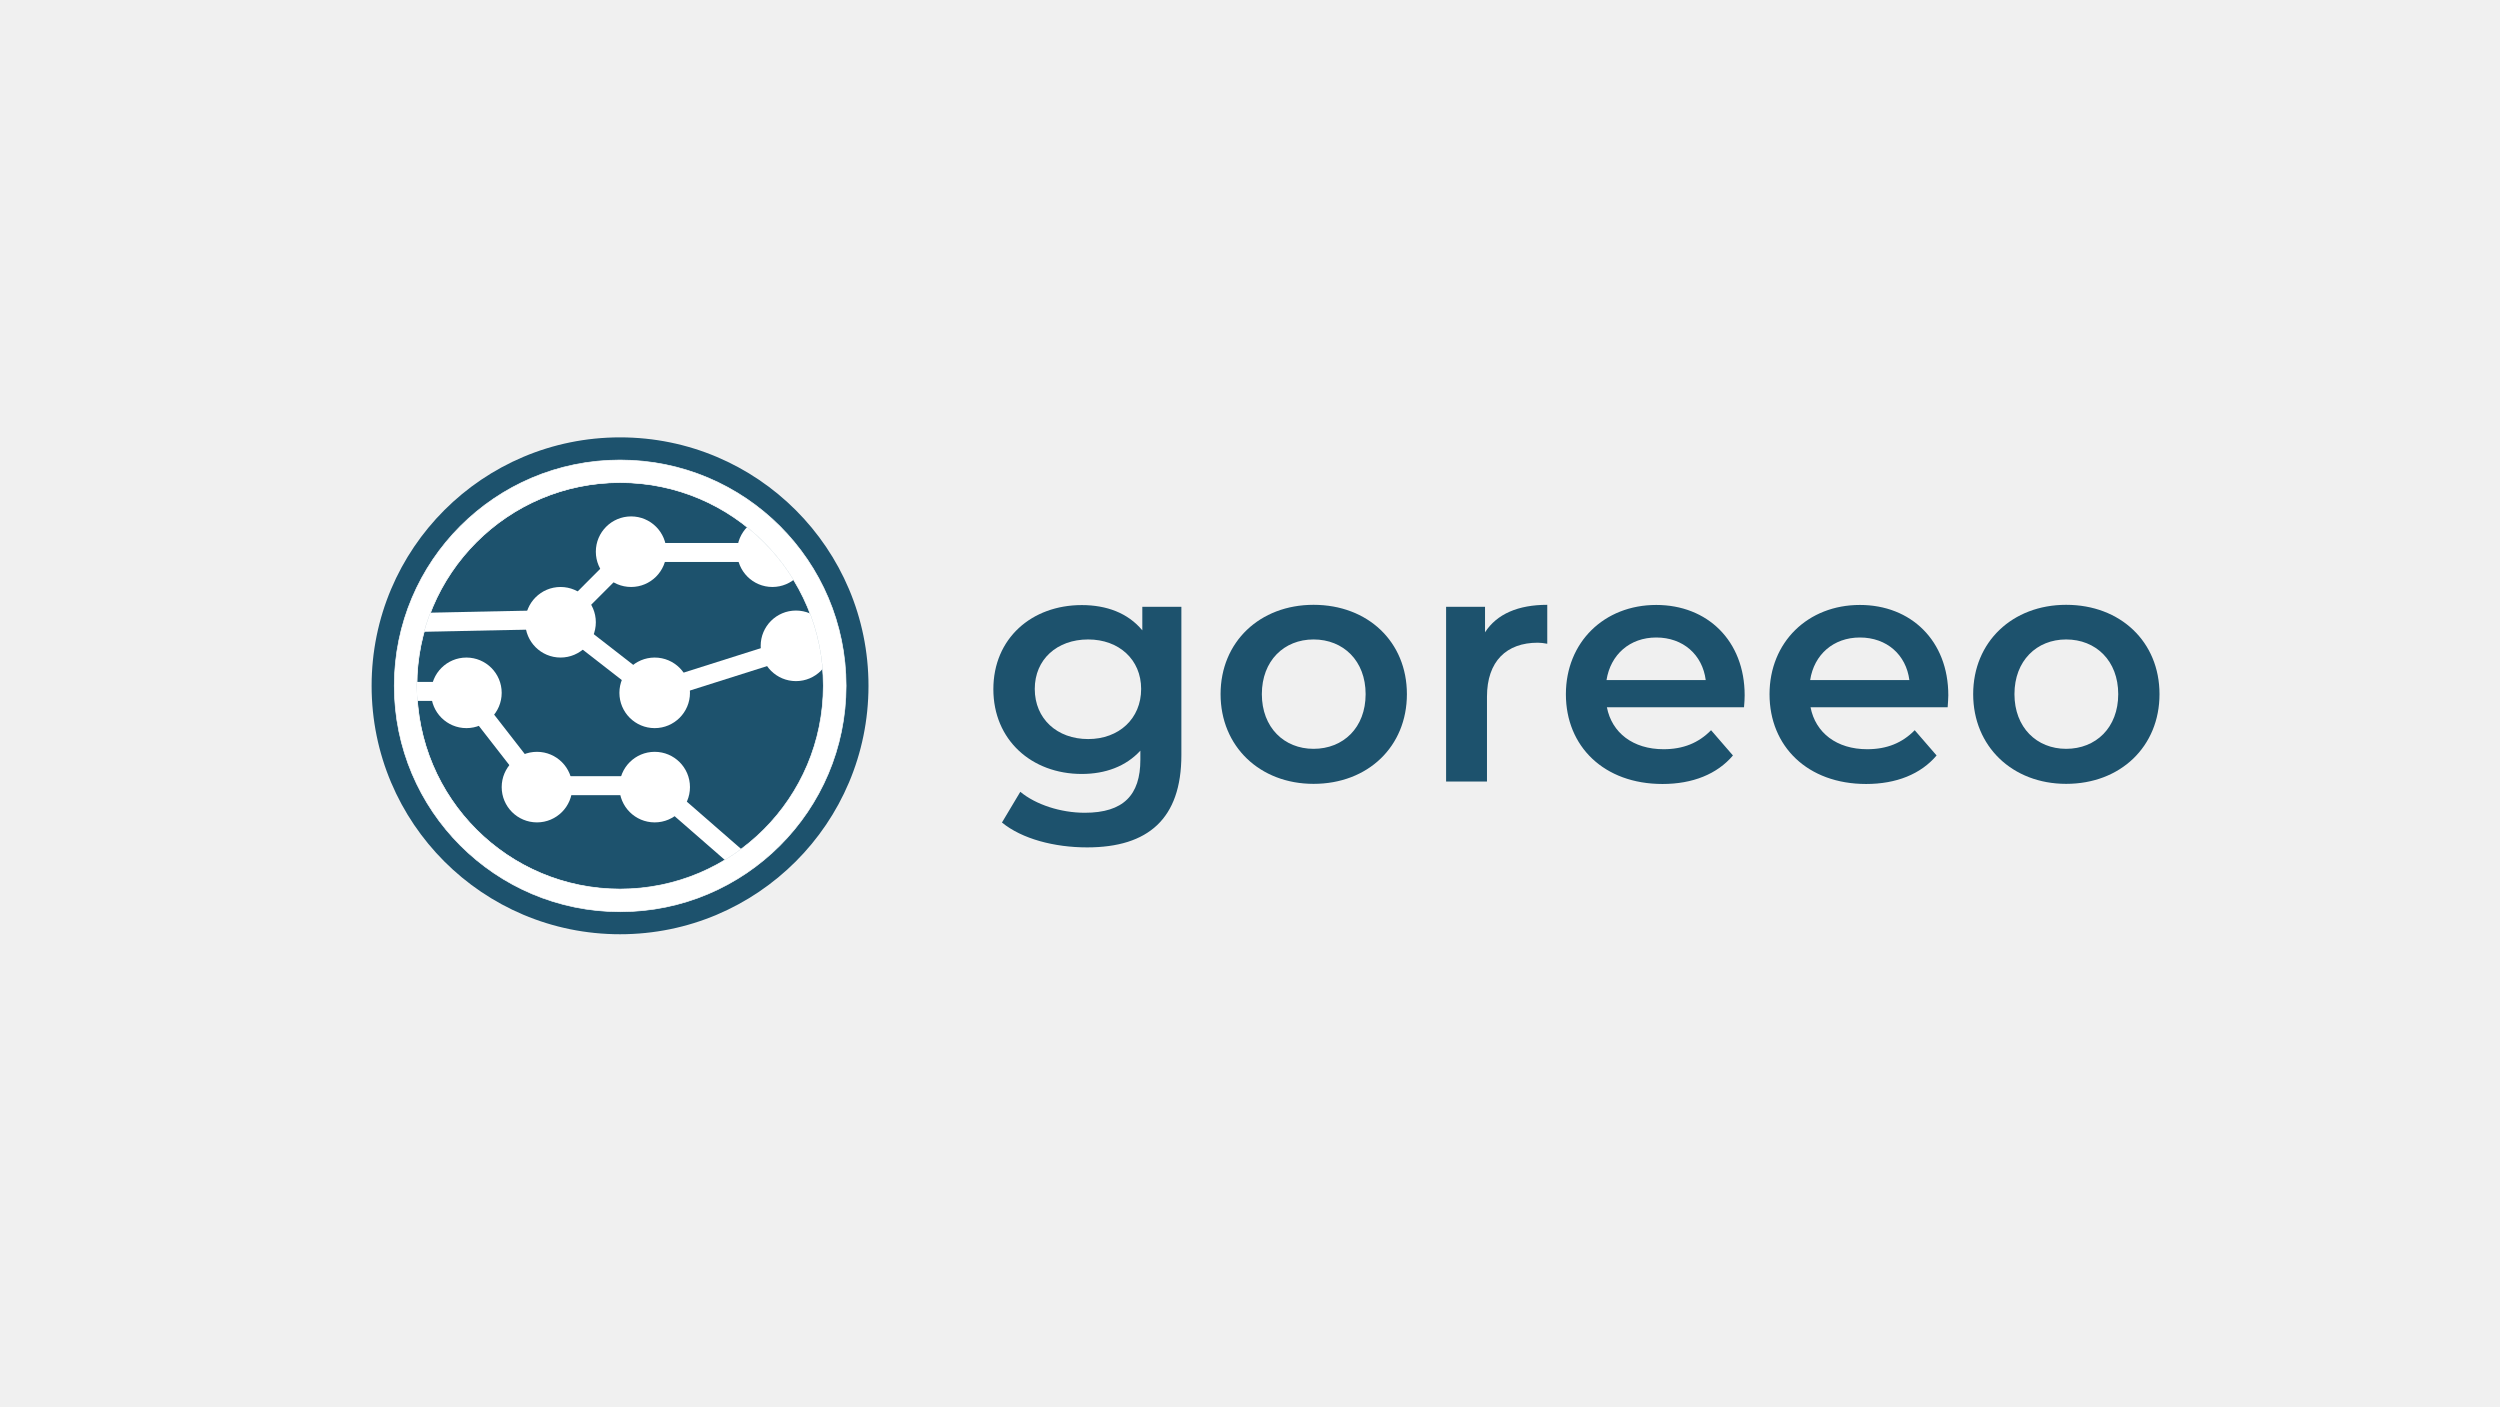
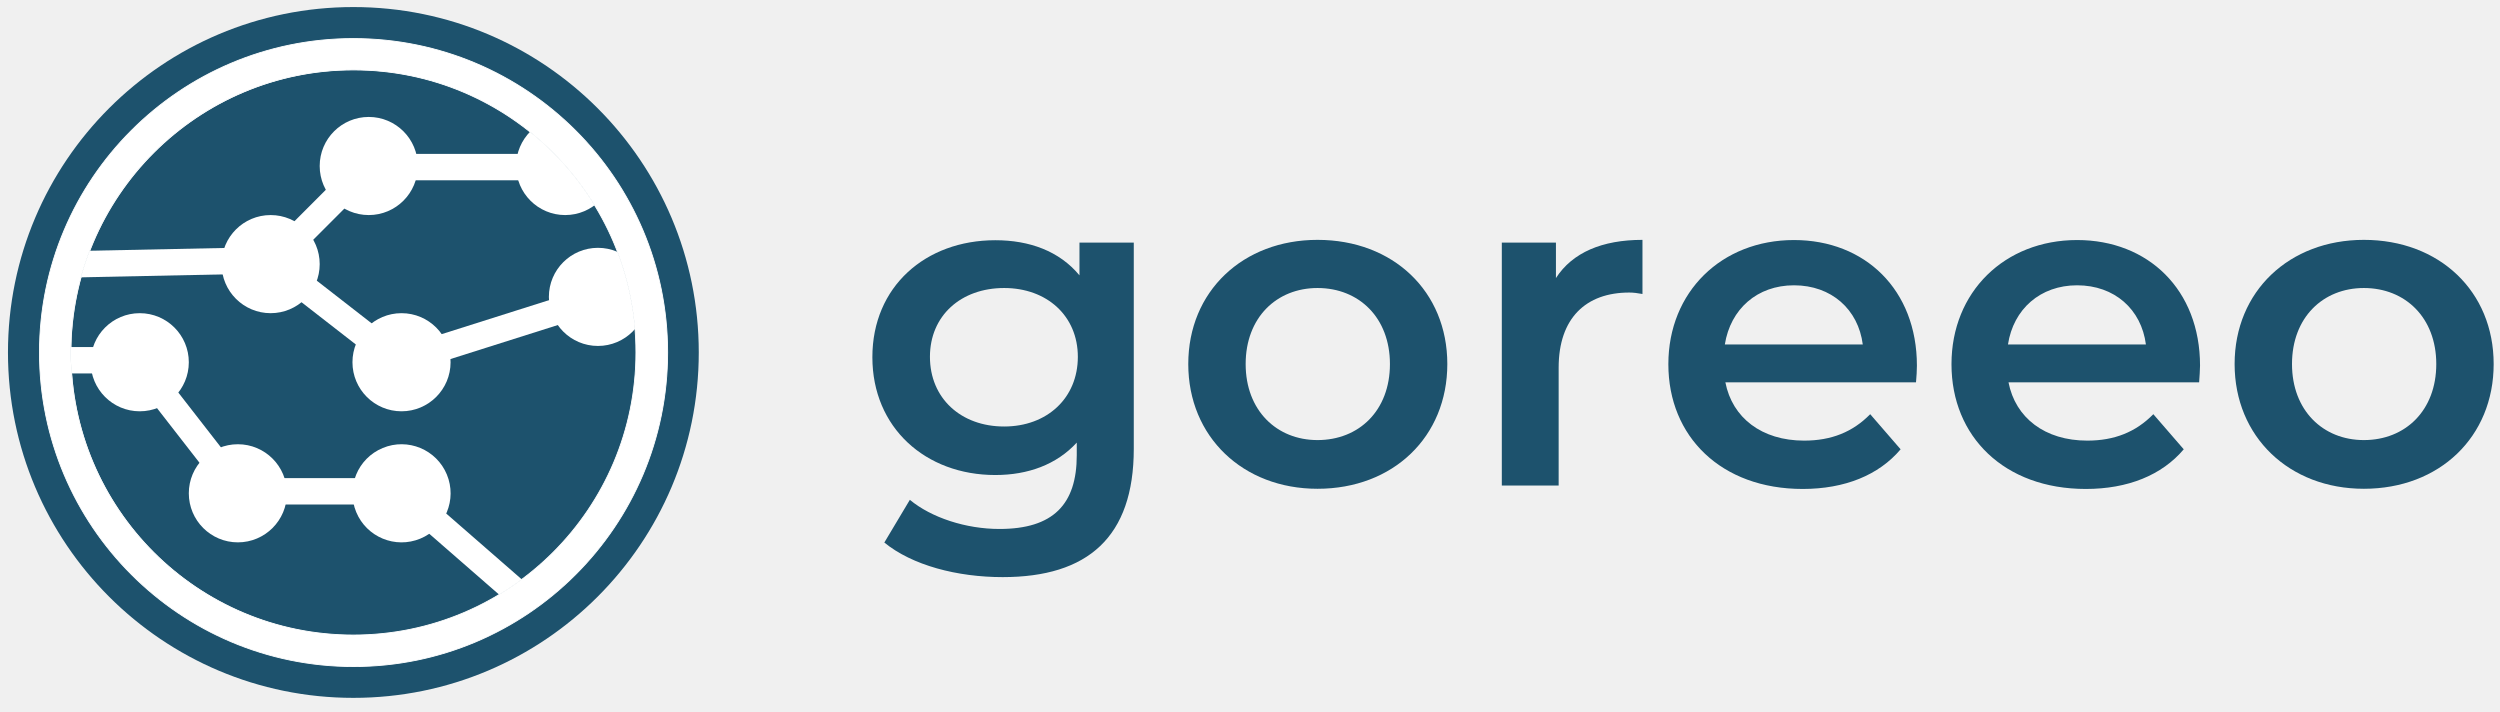
- <svg xmlns="http://www.w3.org/2000/svg" version="1.1" id="Ebene_1" x="0px" y="0px" viewBox="0 0 1920 1080" style="enable-background:new 0 0 1920 1080;" xml:space="preserve">
+ <svg xmlns="http://www.w3.org/2000/svg" version="1.1" id="Ebene_1" x="0px" y="0px" viewBox="0 0 1381 393" style="enable-background:new 0 0 1381 393;" xml:space="preserve">
  <style type="text/css">
	.st0{enable-background:new    ;}
	.st1{fill:#1D526D;}
	.st2{fill:#FFFFFF;}
	.st3{fill:none;stroke:#FFFFFF;stroke-width:14.58;stroke-miterlimit:10;}
	.st4{fill:#FFFFFF;stroke:#FFFFFF;stroke-width:0.49;stroke-miterlimit:10;}
</style>
  <g class="st0">
-     <path class="st1" d="M907.3,466v113.9c0,48.8-25.4,70.9-72.4,70.9c-25.1,0-50-6.5-65.4-19.1l14.1-23.6   c11.8,9.8,30.9,16.1,49.5,16.1c29.7,0,42.7-13.6,42.7-40.7v-7c-11.1,12.1-26.9,17.9-45,17.9c-38.5,0-67.9-26.1-67.9-65.1   s29.4-64.6,67.9-64.6c18.9,0,35.4,6,46.5,19.4V466H907.3z M876.4,529.1c0-22.6-17.1-38-40.7-38c-23.9,0-41,15.3-41,38   c0,22.9,17.1,38.5,41,38.5C859.3,567.6,876.4,552,876.4,529.1z" />
-     <path class="st1" d="M937.4,533.1c0-40.2,30.2-68.6,71.4-68.6c41.7,0,71.7,28.4,71.7,68.6s-29.9,68.9-71.7,68.9   C967.6,602,937.4,573.3,937.4,533.1z M1048.8,533.1c0-25.6-17.1-42-40-42c-22.6,0-39.7,16.3-39.7,42c0,25.6,17.1,42,39.7,42   C1031.7,575.1,1048.8,558.8,1048.8,533.1z" />
+     <path class="st1" d="M626.3,134v113.9c0,48.8-25.4,70.9-72.4,70.9c-25.1,0-50-6.5-65.4-19.1l14.1-23.6   c11.8,9.8,30.9,16.1,49.5,16.1c29.7,0,42.7-13.6,42.7-40.7v-7c-11.1,12.1-26.9,17.9-45,17.9c-38.5,0-67.9-26.1-67.9-65.1   s29.4-64.6,67.9-64.6c18.9,0,35.4,6,46.5,19.4V134H626.3z M595.4,197.1c0-22.6-17.1-38-40.7-38c-23.9,0-41,15.3-41,38   c0,22.9,17.1,38.5,41,38.5C578.3,235.6,595.4,220,595.4,197.1z" />
+     <path class="st1" d="M656.4,201.1c0-40.2,30.2-68.6,71.4-68.6c41.7,0,71.7,28.4,71.7,68.6S769.6,270,727.8,270   C686.6,270,656.4,241.3,656.4,201.1z M767.8,201.1c0-25.6-17.1-42-40-42c-22.6,0-39.7,16.3-39.7,42c0,25.6,17.1,42,39.7,42   C750.7,243.1,767.8,226.8,767.8,201.1z" />
  </g>
  <g class="st0">
-     <path class="st1" d="M1188.3,464.5v29.9c-2.8-0.5-5-0.8-7.3-0.8c-23.9,0-39,14.1-39,41.5v65.1h-31.4V466h29.9v19.6   C1149.6,471.5,1166,464.5,1188.3,464.5z" />
+     <path class="st1" d="M907.3,132.5v29.9c-2.8-0.5-5-0.8-7.3-0.8c-23.9,0-39,14.1-39,41.5v65.1h-31.4V134h29.9v19.6   C868.6,139.5,885,132.5,907.3,132.5z" />
  </g>
-   <g>
- </g>
  <g class="st0">
-     <path class="st1" d="M1339.4,543.2h-105.3c3.8,19.6,20.1,32.2,43.5,32.2c15.1,0,26.9-4.8,36.5-14.6l16.8,19.4   c-12.1,14.3-30.9,21.9-54.1,21.9c-45,0-74.2-28.9-74.2-68.9c0-40,29.4-68.6,69.4-68.6c39.2,0,67.9,27.4,67.9,69.4   C1339.9,536.4,1339.7,540.2,1339.4,543.2z M1233.8,522.3h76.2c-2.5-19.4-17.3-32.7-38-32.7C1251.7,489.6,1236.9,502.7,1233.8,522.3   z" />
-     <path class="st1" d="M1495.8,543.2h-105.3c3.8,19.6,20.1,32.2,43.5,32.2c15.1,0,26.9-4.8,36.5-14.6l16.8,19.4   c-12.1,14.3-30.9,21.9-54.1,21.9c-45,0-74.2-28.9-74.2-68.9c0-40,29.4-68.6,69.4-68.6c39.2,0,67.9,27.4,67.9,69.4   C1496.3,536.4,1496,540.2,1495.8,543.2z M1390.2,522.3h76.2c-2.5-19.4-17.3-32.7-38-32.7C1408.1,489.6,1393.2,502.7,1390.2,522.3z" />
-     <path class="st1" d="M1515.4,533.1c0-40.2,30.2-68.6,71.4-68.6c41.7,0,71.7,28.4,71.7,68.6s-29.9,68.9-71.7,68.9   C1545.6,602,1515.4,573.3,1515.4,533.1z M1626.8,533.1c0-25.6-17.1-42-40-42c-22.6,0-39.7,16.3-39.7,42c0,25.6,17.1,42,39.7,42   C1609.7,575.1,1626.8,558.8,1626.8,533.1z" />
+     <path class="st1" d="M1058.4,211.2H953.1c3.8,19.6,20.1,32.2,43.5,32.2c15.1,0,26.9-4.8,36.5-14.6l16.8,19.4   c-12.1,14.3-30.9,21.9-54.1,21.9c-45,0-74.2-28.9-74.2-68.9s29.4-68.6,69.4-68.6c39.2,0,67.9,27.4,67.9,69.4   C1058.9,204.4,1058.7,208.2,1058.4,211.2z M952.8,190.3h76.2c-2.5-19.4-17.3-32.7-38-32.7C970.7,157.6,955.9,170.7,952.8,190.3z" />
+     <path class="st1" d="M1214.8,211.2h-105.3c3.8,19.6,20.1,32.2,43.5,32.2c15.1,0,26.9-4.8,36.5-14.6l16.8,19.4   c-12.1,14.3-30.9,21.9-54.1,21.9c-45,0-74.2-28.9-74.2-68.9s29.4-68.6,69.4-68.6c39.2,0,67.9,27.4,67.9,69.4   C1215.3,204.4,1215,208.2,1214.8,211.2z M1109.2,190.3h76.2c-2.5-19.4-17.3-32.7-38-32.7C1127.1,157.6,1112.2,170.7,1109.2,190.3z" />
+     <path class="st1" d="M1234.4,201.1c0-40.2,30.2-68.6,71.4-68.6c41.7,0,71.7,28.4,71.7,68.6s-29.9,68.9-71.7,68.9   C1264.6,270,1234.4,241.3,1234.4,201.1z M1345.8,201.1c0-25.6-17.1-42-40-42c-22.6,0-39.7,16.3-39.7,42c0,25.6,17.1,42,39.7,42   C1328.7,243.1,1345.8,226.8,1345.8,201.1z" />
  </g>
-   <circle class="st1" cx="476.5" cy="526.8" r="156.1" />
-   <circle class="st2" cx="502.8" cy="532.1" r="27.1" />
-   <circle class="st2" cx="502.8" cy="604.5" r="27.1" />
-   <circle class="st2" cx="412.4" cy="604.5" r="27.1" />
-   <circle class="st2" cx="358.2" cy="532.1" r="27.1" />
-   <circle class="st2" cx="430.5" cy="477.9" r="27.1" />
-   <circle class="st2" cx="484.7" cy="423.7" r="27.1" />
-   <circle class="st2" cx="593.2" cy="423.7" r="27.1" />
-   <circle class="st2" cx="611.3" cy="496" r="27.1" />
-   <line class="st3" x1="594.5" y1="424.3" x2="483.8" y2="424.3" />
-   <line class="st3" x1="431.2" y1="477" x2="483.8" y2="424.3" />
-   <line class="st3" x1="357.4" y1="532.3" x2="412.7" y2="603.4" />
-   <line class="st3" x1="502.3" y1="603.4" x2="412.7" y2="603.4" />
-   <line class="st3" x1="583.9" y1="674.5" x2="502.3" y2="603.4" />
-   <line class="st3" x1="502.3" y1="532.3" x2="431.2" y2="477" />
-   <line class="st3" x1="611.6" y1="496.8" x2="503.6" y2="531" />
-   <path class="st3" d="M432.5,475.7l-126.4,2.6L432.5,475.7z" />
-   <line class="st3" x1="358.7" y1="531" x2="295.5" y2="531" />
-   <path class="st1" d="M285.4,526.7c0,105.4,85.4,190.8,190.8,190.8S667,632.1,667,526.7s-85.4-190.8-190.8-190.8  S285.4,421.3,285.4,526.7z M320.1,526.7c0-86.2,69.9-156.1,156.1-156.1s156.1,69.9,156.1,156.1s-69.9,156.1-156.1,156.1  S320.1,612.9,320.1,526.7L320.1,526.7z" />
-   <path class="st4" d="M302.8,526.7c0,95.8,77.7,173.5,173.5,173.5s173.5-77.7,173.5-173.5S572,353.3,476.2,353.3  C380.4,353.3,302.8,430.9,302.8,526.7z M320.1,526.7c0-86.2,69.9-156.1,156.1-156.1s156.1,69.9,156.1,156.1s-69.9,156.1-156.1,156.1  S320.1,612.9,320.1,526.7L320.1,526.7z" />
+   <circle class="st1" cx="195.5" cy="194.8" r="156.1" />
+   <circle class="st2" cx="221.8" cy="200.1" r="27.1" />
+   <ellipse transform="matrix(0.9239 -0.3827 0.3827 0.9239 -87.3977 105.622)" class="st2" cx="221.8" cy="272.5" rx="27.1" ry="27.1" />
+   <circle class="st2" cx="131.4" cy="272.5" r="27.1" />
+   <circle class="st2" cx="77.2" cy="200.1" r="27.1" />
+   <circle class="st2" cx="149.5" cy="145.9" r="27.1" />
+   <circle class="st2" cx="203.7" cy="91.7" r="27.1" />
+   <circle class="st2" cx="312.2" cy="91.7" r="27.1" />
+   <circle class="st2" cx="330.3" cy="164" r="27.1" />
+   <line class="st3" x1="313.5" y1="92.3" x2="202.8" y2="92.3" />
+   <line class="st3" x1="150.2" y1="145" x2="202.8" y2="92.3" />
+   <line class="st3" x1="76.4" y1="200.3" x2="131.7" y2="271.4" />
+   <line class="st3" x1="221.3" y1="271.4" x2="131.7" y2="271.4" />
+   <line class="st3" x1="302.9" y1="342.5" x2="221.3" y2="271.4" />
+   <line class="st3" x1="221.3" y1="200.3" x2="150.2" y2="145" />
+   <line class="st3" x1="330.6" y1="164.8" x2="222.6" y2="199" />
+   <path class="st3" d="M151.5,143.7l-126.4,2.6L151.5,143.7z" />
+   <line class="st3" x1="77.7" y1="199" x2="14.5" y2="199" />
+   <path class="st1" d="M4.4,194.7c0,105.4,85.4,190.8,190.8,190.8S386,300.1,386,194.7S300.6,3.9,195.2,3.9S4.4,89.3,4.4,194.7z   M39.1,194.7c0-86.2,69.9-156.1,156.1-156.1s156.1,69.9,156.1,156.1s-69.9,156.1-156.1,156.1S39.1,280.9,39.1,194.7L39.1,194.7z" />
+   <path class="st4" d="M21.8,194.7c0,95.8,77.7,173.5,173.5,173.5s173.5-77.7,173.5-173.5S291,21.3,195.2,21.3S21.8,98.9,21.8,194.7z   M39.1,194.7c0-86.2,69.9-156.1,156.1-156.1s156.1,69.9,156.1,156.1s-69.9,156.1-156.1,156.1S39.1,280.9,39.1,194.7L39.1,194.7z" />
</svg>
